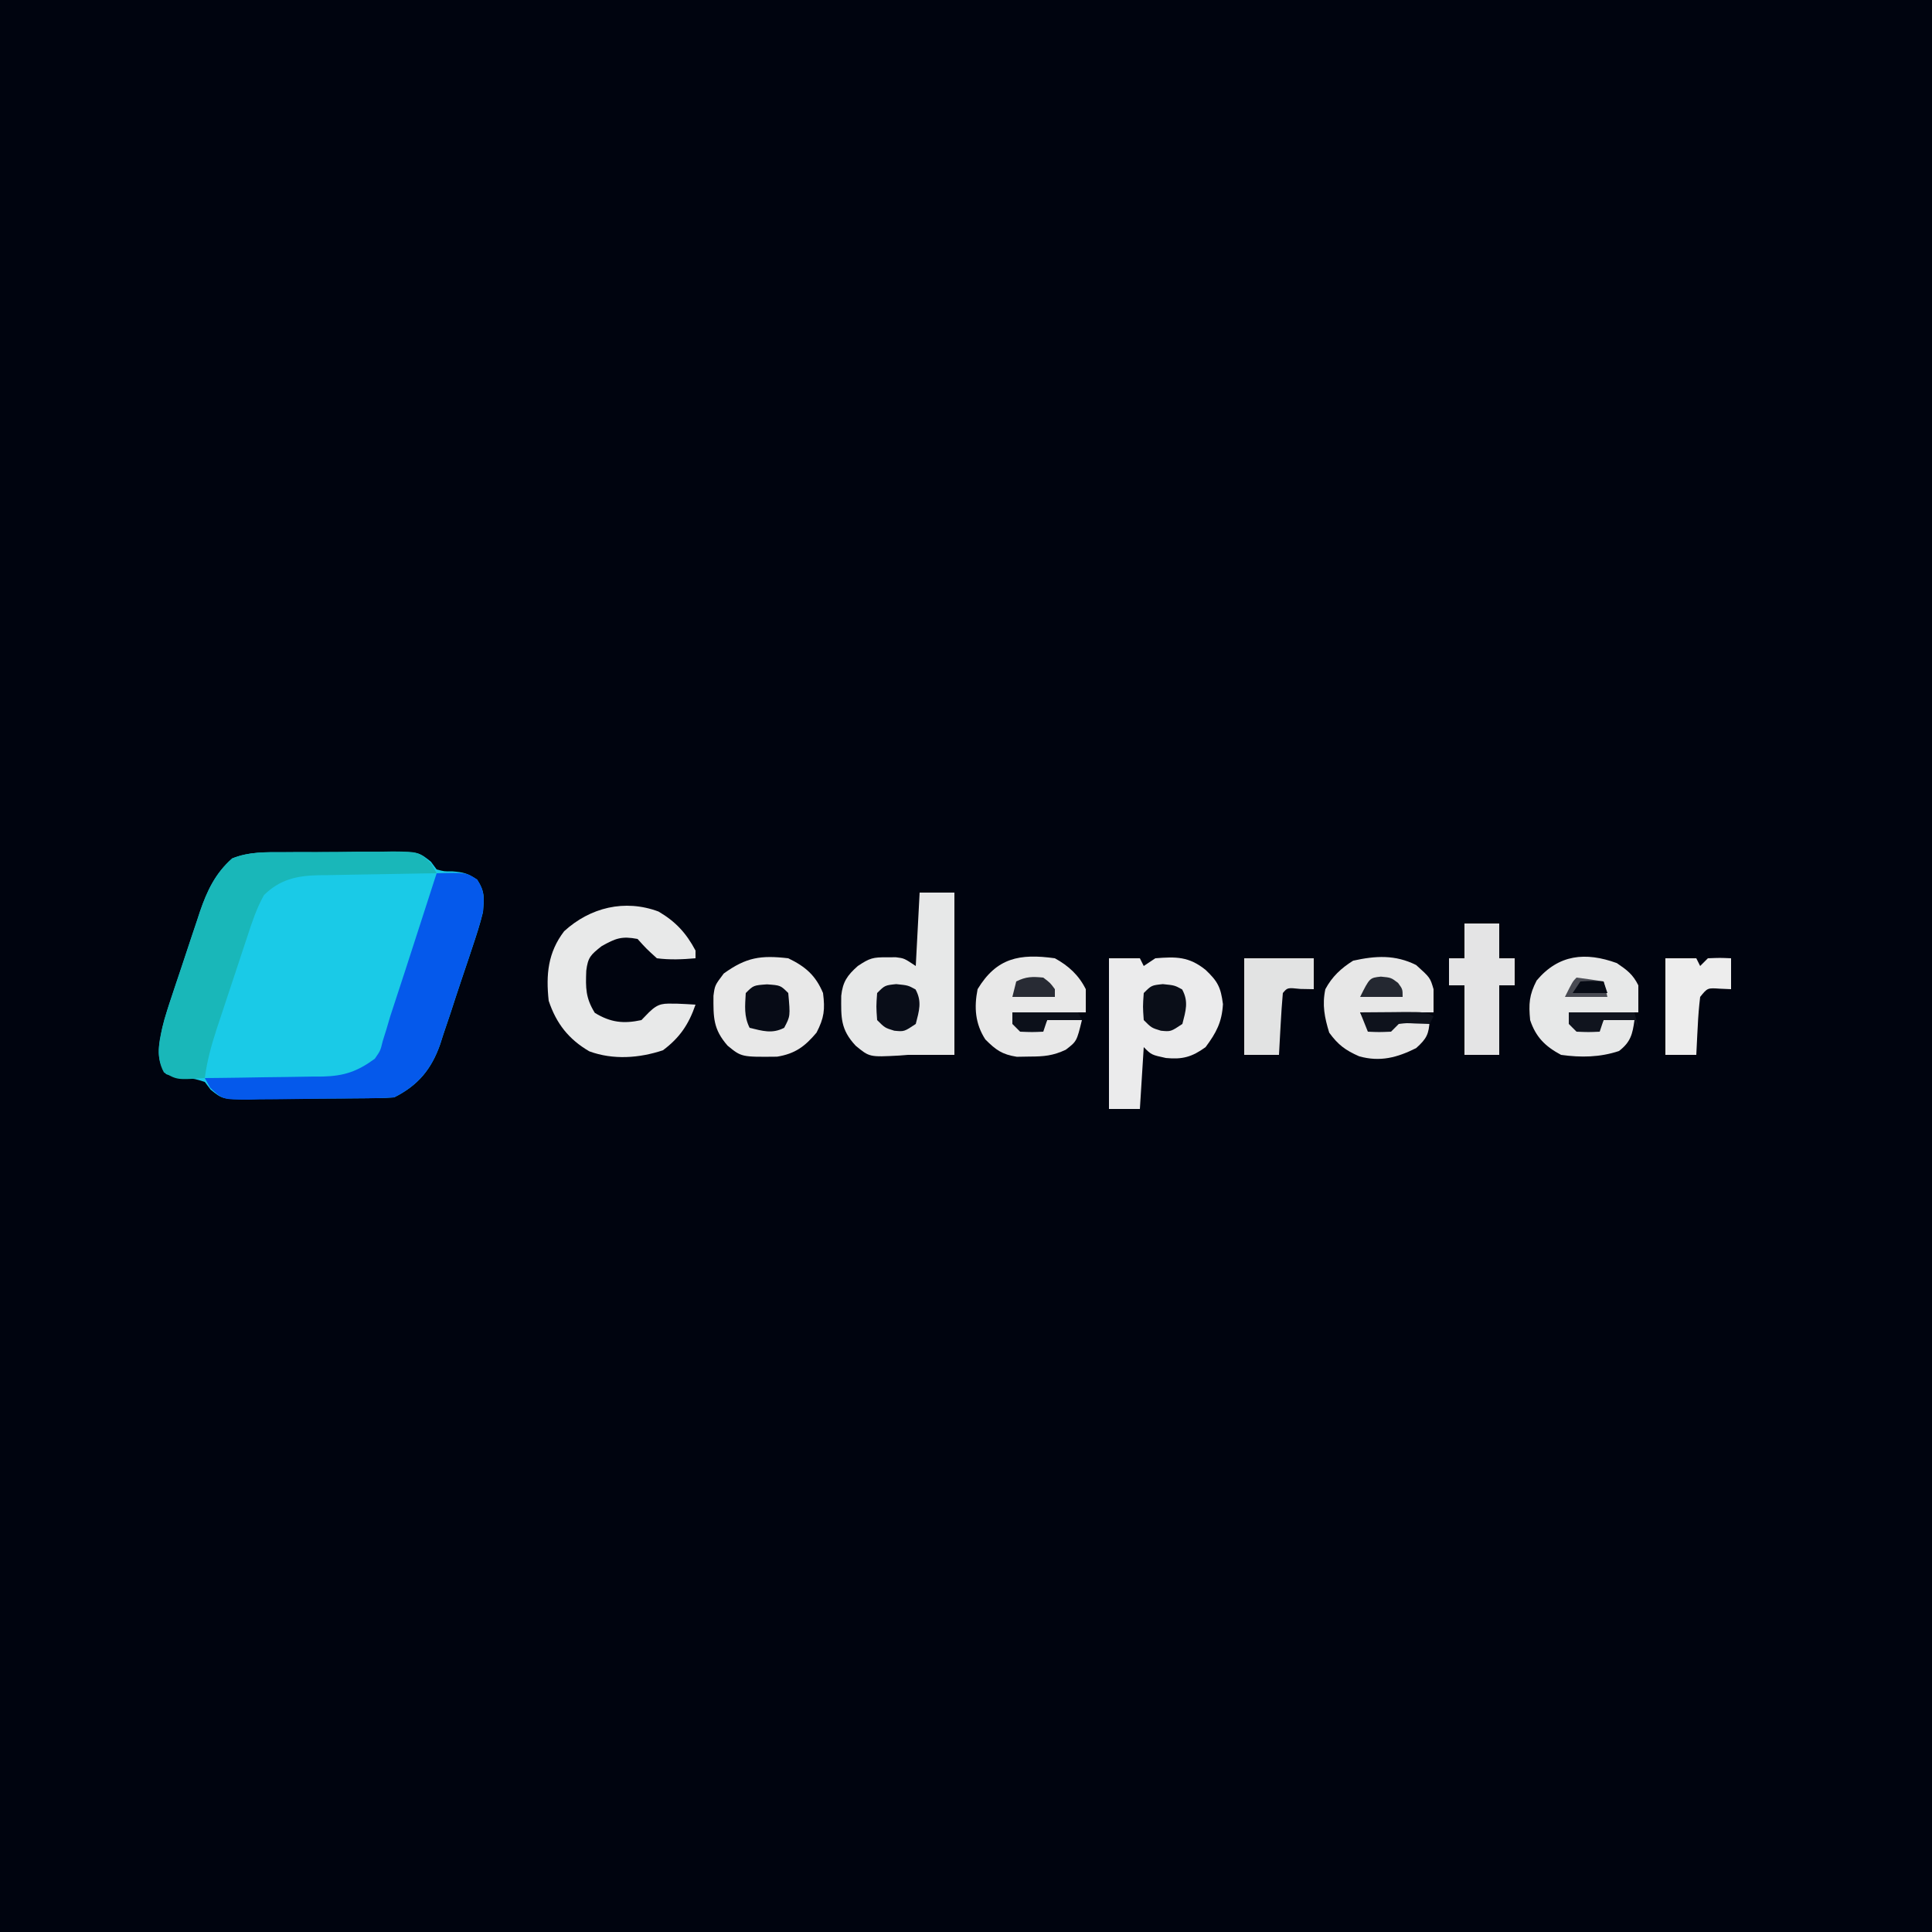
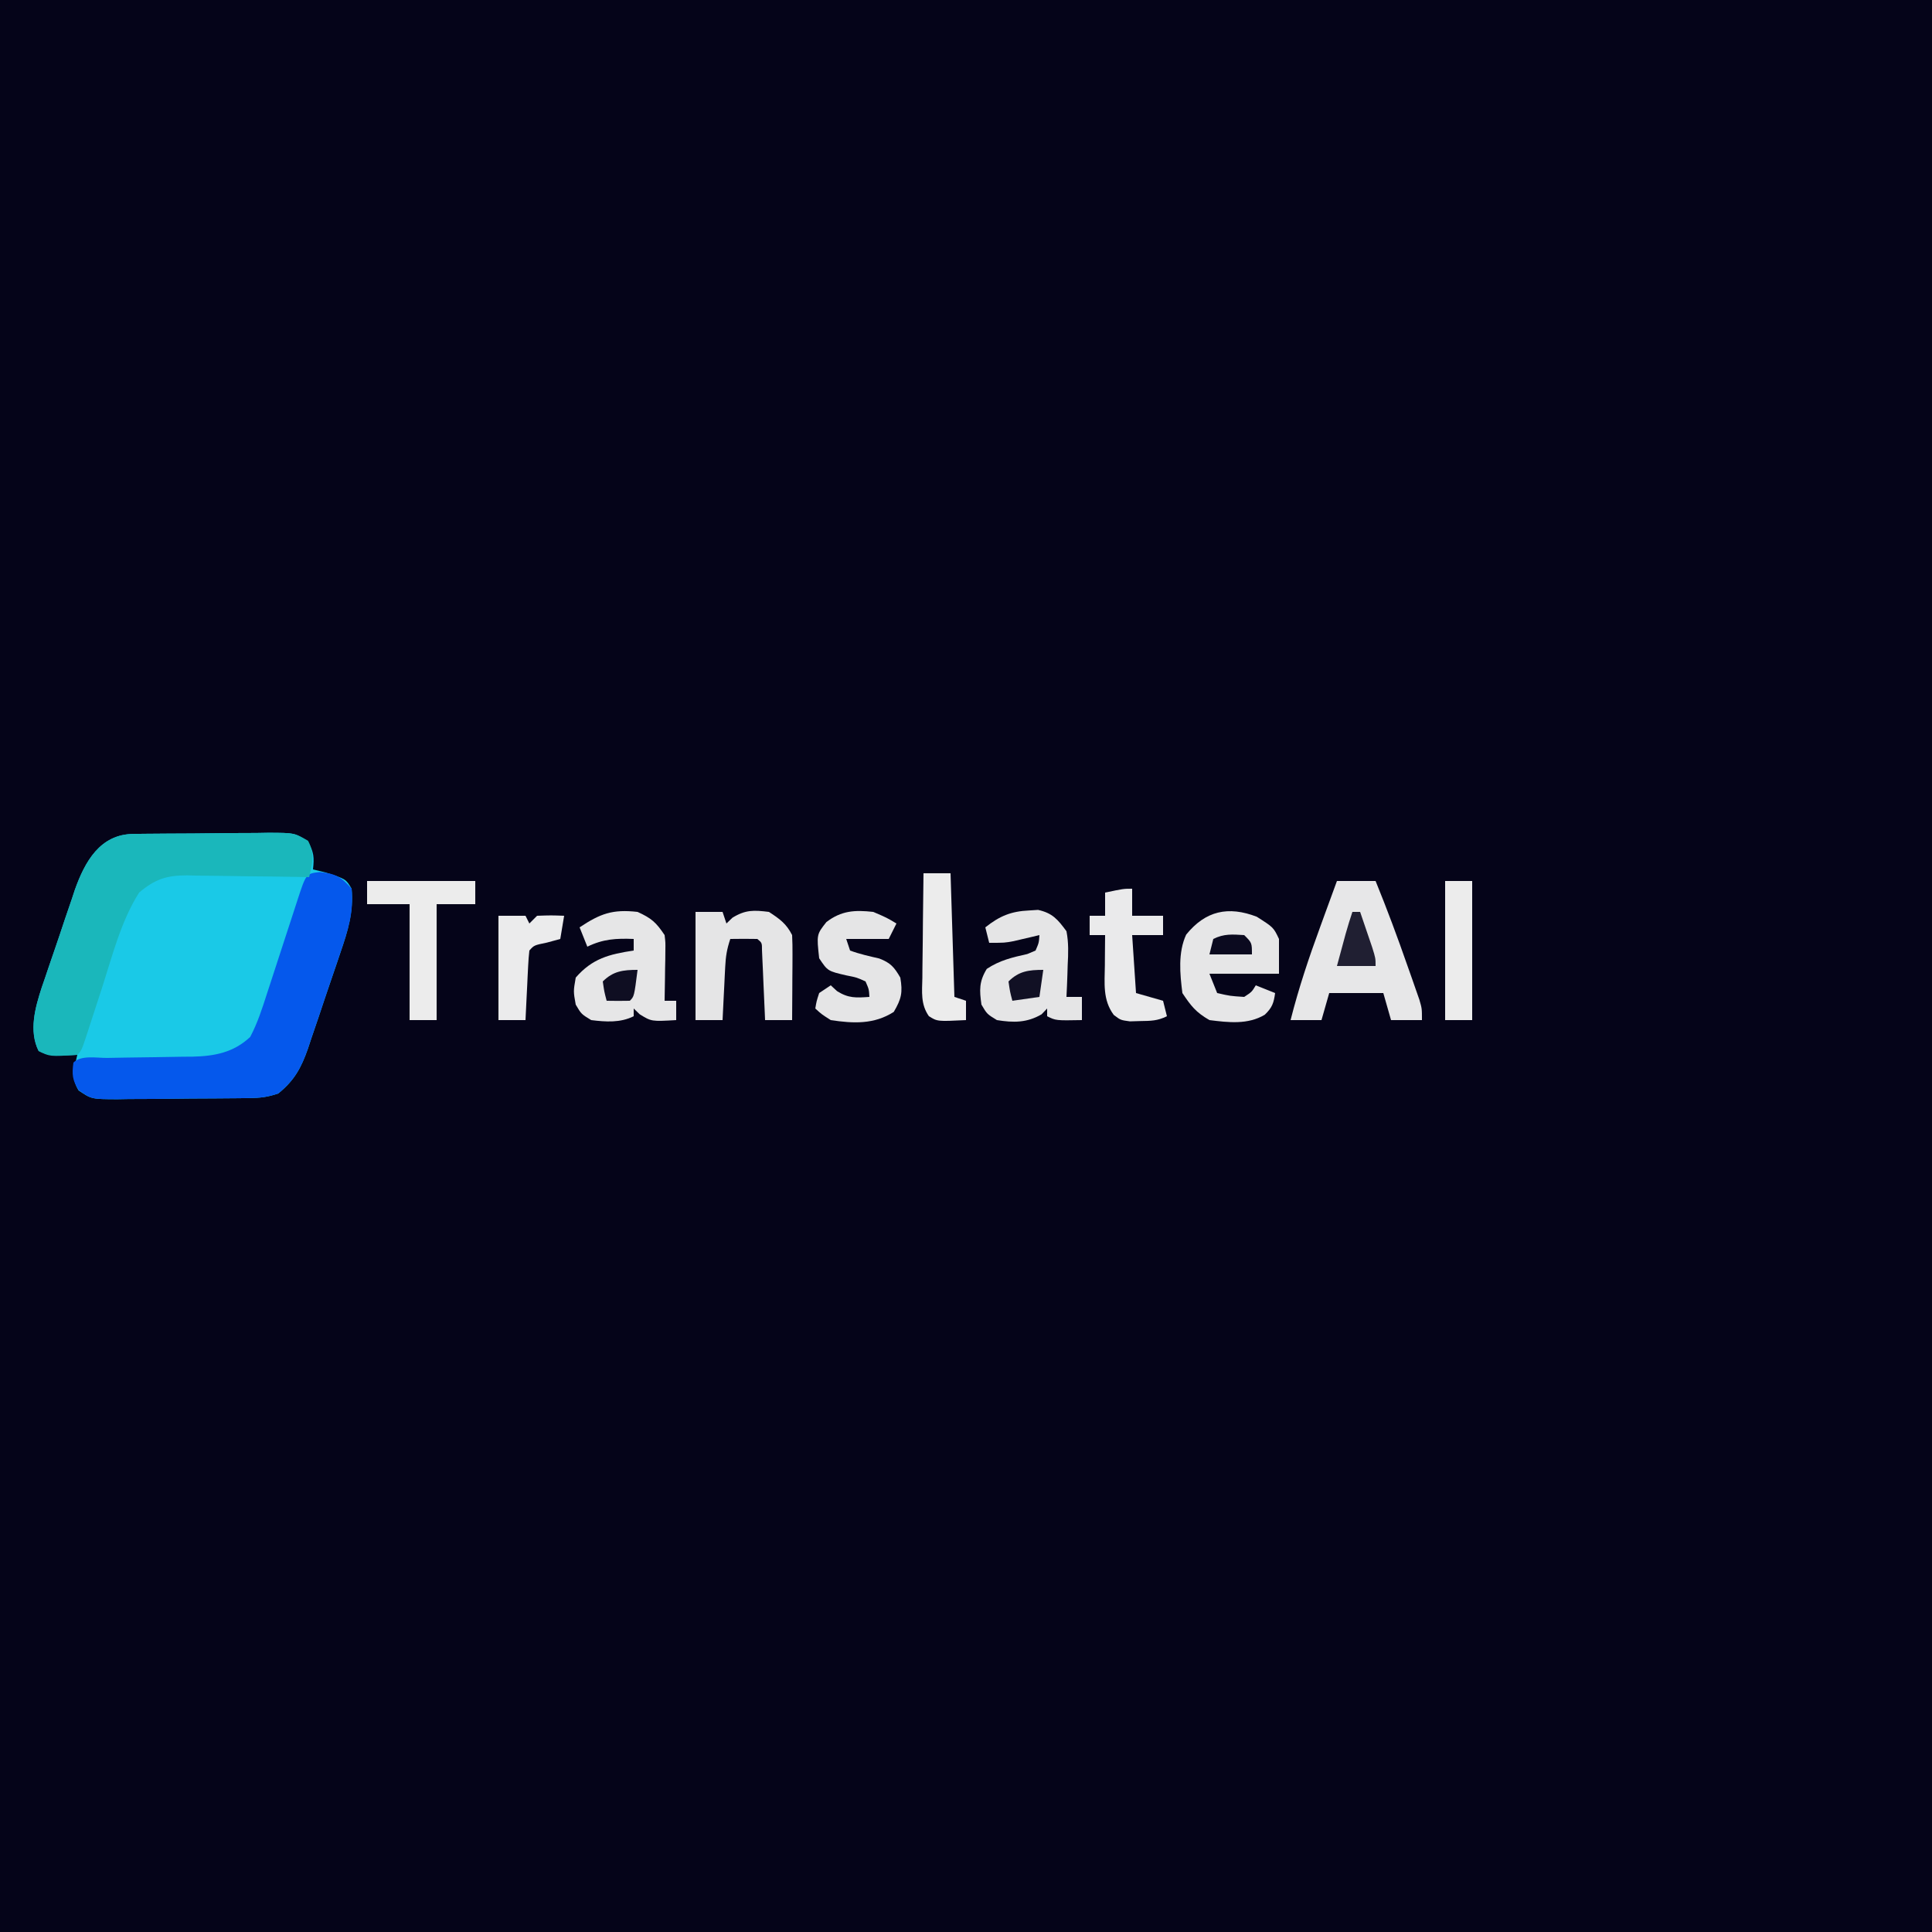
<svg xmlns="http://www.w3.org/2000/svg" version="1.1" width="500" height="500">
-   <path d="M0 0 C165 0 330 0 500 0 C500 165 500 330 500 500 C335 500 170 500 0 500 C0 335 0 170 0 0 Z " fill="#00040F" transform="translate(0,0)" />
-   <path d="M0 0 C1.004 -0.005 2.009 -0.01 3.044 -0.016 C5.163 -0.022 7.282 -0.021 9.401 -0.012 C12.645 -0.004 15.887 -0.033 19.131 -0.064 C21.191 -0.066 23.252 -0.065 25.312 -0.062 C26.767 -0.079 26.767 -0.079 28.251 -0.097 C35.011 -0.026 35.011 -0.026 38.107 2.435 C38.596 3.095 39.086 3.754 39.59 4.434 C41.572 4.973 41.572 4.973 43.59 4.934 C46.567 5.184 47.515 5.383 50.09 7.121 C52.095 10.213 51.879 11.749 51.59 15.434 C50.824 18.607 49.812 21.683 48.773 24.777 C48.332 26.108 48.332 26.108 47.882 27.466 C47.257 29.337 46.628 31.206 45.993 33.074 C45.033 35.917 44.107 38.77 43.182 41.625 C42.568 43.447 41.953 45.269 41.336 47.09 C41.066 47.937 40.796 48.784 40.517 49.657 C38.254 56.137 34.794 60.332 28.59 63.434 C27.161 63.543 25.728 63.593 24.295 63.611 C23.408 63.623 22.52 63.636 21.605 63.649 C20.643 63.657 19.682 63.664 18.691 63.672 C17.705 63.68 16.718 63.688 15.702 63.696 C13.612 63.71 11.522 63.721 9.433 63.729 C6.235 63.746 3.038 63.79 -0.16 63.834 C-2.189 63.844 -4.217 63.853 -6.246 63.859 C-7.682 63.886 -7.682 63.886 -9.147 63.912 C-15.839 63.891 -15.839 63.891 -18.889 61.452 C-19.391 60.786 -19.893 60.12 -20.41 59.434 C-22.909 58.645 -22.909 58.645 -25.535 58.371 C-28.168 58.023 -28.168 58.023 -30.41 57.434 C-33.228 53.207 -32.311 50.273 -31.41 45.434 C-30.688 42.534 -29.787 39.719 -28.828 36.891 C-28.573 36.119 -28.317 35.346 -28.054 34.551 C-27.516 32.934 -26.974 31.318 -26.427 29.703 C-25.598 27.246 -24.787 24.783 -23.979 22.318 C-23.45 20.738 -22.921 19.158 -22.391 17.578 C-22.152 16.85 -21.913 16.122 -21.667 15.371 C-19.825 9.993 -17.669 5.422 -13.311 1.586 C-8.909 -0.163 -4.695 -0.014 0 0 Z " fill="#1ACAE7" transform="translate(73.41016,220.5664)" />
-   <path d="M0 0 C7.688 -0.203 7.688 -0.203 10.5 1.625 C12.481 4.761 12.291 6.292 12 10 C11.234 13.174 10.222 16.25 9.184 19.344 C8.742 20.675 8.742 20.675 8.292 22.033 C7.668 23.903 7.038 25.773 6.403 27.64 C5.443 30.484 4.517 33.337 3.592 36.191 C2.979 38.014 2.363 39.835 1.746 41.656 C1.476 42.503 1.206 43.35 0.928 44.223 C-1.336 50.704 -4.796 54.898 -11 58 C-12.428 58.114 -13.862 58.169 -15.294 58.193 C-16.182 58.209 -17.07 58.225 -17.985 58.242 C-22.042 58.286 -26.1 58.327 -30.157 58.35 C-32.299 58.367 -34.441 58.394 -36.582 58.432 C-39.667 58.487 -42.751 58.509 -45.836 58.523 C-47.272 58.557 -47.272 58.557 -48.737 58.592 C-55.406 58.571 -55.406 58.571 -58.635 55.467 C-59.086 54.653 -59.536 53.839 -60 53 C-58.374 52.986 -58.374 52.986 -56.715 52.972 C-52.668 52.932 -48.622 52.866 -44.576 52.792 C-42.83 52.764 -41.083 52.743 -39.336 52.729 C-36.816 52.707 -34.297 52.661 -31.777 52.609 C-30.618 52.608 -30.618 52.608 -29.434 52.606 C-23.89 52.458 -20.512 51.291 -16 48 C-14.553 45.923 -14.553 45.923 -13.953 43.449 C-13.651 42.48 -13.349 41.511 -13.037 40.513 C-12.695 39.354 -12.353 38.194 -12 37 C-11.529 35.545 -11.053 34.091 -10.572 32.639 C-8.94 27.705 -7.344 22.759 -5.75 17.812 C-5.19 16.08 -4.63 14.348 -4.07 12.615 C-2.711 8.411 -1.355 4.206 0 0 Z " fill="#0559EB" transform="translate(113,226)" />
-   <path d="M0 0 C1.507 -0.011 1.507 -0.011 3.044 -0.023 C5.163 -0.034 7.282 -0.037 9.401 -0.032 C12.645 -0.031 15.887 -0.073 19.131 -0.117 C21.191 -0.122 23.252 -0.125 25.312 -0.125 C26.282 -0.141 27.252 -0.158 28.251 -0.175 C34.992 -0.105 34.992 -0.105 38.232 3.006 C38.68 3.819 39.128 4.631 39.59 5.469 C38.5 5.483 37.411 5.498 36.289 5.513 C32.229 5.571 28.17 5.648 24.111 5.731 C22.358 5.764 20.604 5.792 18.851 5.815 C16.323 5.849 13.797 5.901 11.27 5.957 C10.491 5.963 9.713 5.97 8.911 5.976 C3.344 6.125 -0.95 7.064 -5.091 11.112 C-7.065 14.639 -8.26 18.346 -9.512 22.18 C-9.794 23.025 -10.076 23.871 -10.366 24.743 C-10.96 26.528 -11.549 28.315 -12.136 30.104 C-13.031 32.83 -13.938 35.552 -14.848 38.273 C-15.424 40.013 -15.999 41.752 -16.574 43.492 C-16.844 44.302 -17.114 45.111 -17.392 45.945 C-18.75 50.108 -19.833 54.11 -20.41 58.469 C-27.56 58.945 -27.56 58.945 -30.973 57.031 C-33.394 52.714 -32.036 47.991 -30.877 43.318 C-30.238 41.17 -29.547 39.048 -28.828 36.926 C-28.573 36.154 -28.317 35.382 -28.054 34.586 C-27.516 32.969 -26.974 31.353 -26.427 29.739 C-25.598 27.281 -24.787 24.818 -23.979 22.354 C-23.45 20.773 -22.921 19.193 -22.391 17.613 C-22.152 16.885 -21.913 16.157 -21.667 15.406 C-19.826 10.029 -17.671 5.456 -13.311 1.623 C-8.912 -0.128 -4.694 0.001 0 0 Z " fill="#19B7B9" transform="translate(73.41016,220.5312)" />
-   <path d="M0 0 C2.97 0 5.94 0 9 0 C9 13.86 9 27.72 9 42 C5 42 1 42 -3 42 C-3.749 42.058 -4.498 42.116 -5.27 42.176 C-12.98 42.59 -12.98 42.59 -16.562 39.625 C-20.509 35.375 -20.333 32.345 -20.289 26.703 C-19.902 23.086 -18.7 21.391 -16 19 C-12.878 16.919 -12.067 16.726 -8.5 16.75 C-7.727 16.745 -6.953 16.74 -6.156 16.734 C-4 17 -4 17 -1 19 C-0.67 12.73 -0.34 6.46 0 0 Z " fill="#E7E8E8" transform="translate(238,231)" />
-   <path d="M0 0 C2.64 0 5.28 0 8 0 C8.33 0.66 8.66 1.32 9 2 C9.99 1.34 10.98 0.68 12 0 C17.346 -0.431 20.68 -0.48 25 3 C28.165 5.994 28.936 7.506 29.5 11.875 C29.237 16.514 27.771 19.281 25 23 C21.479 25.561 18.994 26.22 14.75 25.812 C11 25 11 25 9 23 C8.67 28.28 8.34 33.56 8 39 C5.36 39 2.72 39 0 39 C0 26.13 0 13.26 0 0 Z " fill="#EBEBEC" transform="translate(287,248)" />
-   <path d="M0 0 C4.449 2.614 7.156 5.559 9.574 10.094 C9.574 10.754 9.574 11.414 9.574 12.094 C6.192 12.389 2.947 12.535 -0.426 12.094 C-3.176 9.594 -3.176 9.594 -5.426 7.094 C-9.508 6.312 -11.104 6.912 -14.738 8.969 C-17.546 11.189 -18.271 11.845 -18.699 15.301 C-18.873 19.764 -18.889 22.347 -16.488 26.219 C-12.42 28.71 -9.091 29.096 -4.426 28.094 C-3.786 27.434 -3.147 26.774 -2.488 26.094 C0.134 23.551 1.251 23.824 4.824 23.844 C6.408 23.908 7.992 23.985 9.574 24.094 C7.827 29.191 5.482 32.675 1.137 35.906 C-4.98 37.945 -11.769 38.441 -17.906 36.18 C-23.241 33.077 -26.463 28.983 -28.426 23.094 C-29.158 16.337 -28.639 10.606 -24.426 5.094 C-17.708 -1.044 -8.761 -3.273 0 0 Z " fill="#E8E9E9" transform="translate(170.4258,235.9062)" />
-   <path d="M0 0 C4.438 2.14 7.087 4.43 9 9 C9.542 13.26 9.301 15.421 7.312 19.25 C4.302 22.83 1.769 24.714 -2.902 25.469 C-12.106 25.564 -12.106 25.564 -15.688 22.625 C-19.45 18.354 -19.392 15.266 -19.355 9.703 C-19 7 -19 7 -16.688 3.938 C-10.863 -0.261 -7.112 -0.824 0 0 Z " fill="#E8E8E8" transform="translate(204,248)" />
-   <path d="M0 0 C3.62 3.258 3.62 3.258 4.5 6.25 C4.5 8.23 4.5 10.21 4.5 12.25 C-1.77 12.25 -8.04 12.25 -14.5 12.25 C-13.84 13.57 -13.18 14.89 -12.5 16.25 C-9.583 16.417 -9.583 16.417 -6.5 16.25 C-5.84 15.59 -5.18 14.93 -4.5 14.25 C-1.812 13.98 0.791 14.163 3.5 14.25 C3.299 17.876 2.744 19.03 0 21.5 C-4.922 23.961 -9.334 25.135 -14.75 23.621 C-18.296 22.063 -20.2 20.662 -22.5 17.5 C-23.707 13.576 -24.364 10.304 -23.5 6.25 C-21.765 3.009 -19.434 0.837 -16.312 -1.125 C-10.479 -2.421 -5.414 -2.707 0 0 Z " fill="#E7E7E7" transform="translate(366.5,249.75)" />
-   <path d="M0 0 C2.65 1.81 4.129 2.883 5.562 5.75 C5.562 8.06 5.562 10.37 5.562 12.75 C-0.378 12.75 -6.317 12.75 -12.438 12.75 C-11.777 14.07 -11.117 15.39 -10.438 16.75 C-8.457 16.75 -6.478 16.75 -4.438 16.75 C-4.107 16.09 -3.777 15.43 -3.438 14.75 C-0.797 14.75 1.843 14.75 4.562 14.75 C4.067 18.415 3.542 20.458 0.562 22.75 C-4.379 24.397 -9.293 24.467 -14.438 23.75 C-18.528 21.563 -20.97 19.154 -22.438 14.75 C-22.833 10.558 -22.707 8.269 -20.75 4.5 C-15.075 -2.249 -8.129 -2.956 0 0 Z " fill="#E7E8E8" transform="translate(418.4375,249.25)" />
-   <path d="M0 0 C3.548 1.948 6.184 4.368 8 8 C8 9.98 8 11.96 8 14 C1.73 14 -4.54 14 -11 14 C-10.34 15.32 -9.68 16.64 -9 18 C-7.02 18 -5.04 18 -3 18 C-2.67 17.34 -2.34 16.68 -2 16 C0.97 16 3.94 16 7 16 C5.657 21.495 5.657 21.495 2.824 23.672 C-0.49 25.23 -2.848 25.433 -6.5 25.438 C-7.603 25.457 -8.707 25.476 -9.844 25.496 C-13.684 24.892 -15.274 23.731 -18 21 C-20.634 16.929 -20.933 12.703 -20 8 C-15.087 -0.123 -9.154 -1.273 0 0 Z " fill="#E8E8E8" transform="translate(273,248)" />
-   <path d="M0 0 C2.97 0 5.94 0 9 0 C9 2.97 9 5.94 9 9 C10.32 9 11.64 9 13 9 C13 11.31 13 13.62 13 16 C11.68 16 10.36 16 9 16 C9 21.94 9 27.88 9 34 C6.03 34 3.06 34 0 34 C0 28.06 0 22.12 0 16 C-1.32 16 -2.64 16 -4 16 C-4 13.69 -4 11.38 -4 9 C-2.68 9 -1.36 9 0 9 C0 6.03 0 3.06 0 0 Z " fill="#E4E4E5" transform="translate(379,239)" />
-   <path d="M0 0 C6 0 12 0 18 0 C18 2.64 18 5.28 18 8 C16.866 7.979 15.731 7.959 14.562 7.938 C11.184 7.584 11.184 7.584 10 9 C9.763 11.692 9.578 14.365 9.438 17.062 C9.394 17.821 9.351 18.58 9.307 19.361 C9.2 21.241 9.1 23.12 9 25 C6.03 25 3.06 25 0 25 C0 16.75 0 8.5 0 0 Z " fill="#E2E3E3" transform="translate(322,248)" />
-   <path d="M0 0 C2.64 0 5.28 0 8 0 C8.33 0.66 8.66 1.32 9 2 C9.66 1.34 10.32 0.68 11 0 C14.125 -0.125 14.125 -0.125 17 0 C17 2.64 17 5.28 17 8 C16.051 7.959 15.102 7.918 14.125 7.875 C10.898 7.65 10.898 7.65 9 10 C8.694 12.569 8.489 15.048 8.375 17.625 C8.317 18.685 8.317 18.685 8.258 19.766 C8.164 21.51 8.081 23.255 8 25 C5.36 25 2.72 25 0 25 C0 16.75 0 8.5 0 0 Z " fill="#EDEDED" transform="translate(431,248)" />
-   <path d="M0 0 C3.5 0.25 3.5 0.25 5.5 2.25 C6.043 8.227 6.043 8.227 4.438 11.25 C1.308 12.865 -1.182 12.049 -4.5 11.25 C-6.007 8.237 -5.678 5.567 -5.5 2.25 C-3.5 0.25 -3.5 0.25 0 0 Z " fill="#070B16" transform="translate(198.5,254.75)" />
-   <path d="M0 0 C3.062 0.312 3.062 0.312 5 1.375 C6.729 4.528 5.922 6.938 5.062 10.312 C2.062 12.312 2.062 12.312 -0.5 12.062 C-2.938 11.312 -2.938 11.312 -4.938 9.312 C-5.188 5.812 -5.188 5.812 -4.938 2.312 C-2.938 0.312 -2.938 0.312 0 0 Z " fill="#090D18" transform="translate(231.9375,254.6875)" />
-   <path d="M0 0 C3.062 0.312 3.062 0.312 5 1.375 C6.729 4.528 5.922 6.938 5.062 10.312 C2.062 12.312 2.062 12.312 -0.5 12.062 C-2.938 11.312 -2.938 11.312 -4.938 9.312 C-5.188 5.812 -5.188 5.812 -4.938 2.312 C-2.938 0.312 -2.938 0.312 0 0 Z " fill="#0A0E18" transform="translate(300.9375,254.6875)" />
-   <path d="M0 0 C5.61 0 11.22 0 17 0 C17.33 1.32 17.66 2.64 18 4 C17.67 3.34 17.34 2.68 17 2 C14.36 2 11.72 2 9 2 C8.67 2.99 8.34 3.98 8 5 C5.125 5.125 5.125 5.125 2 5 C1.34 4.34 0.68 3.68 0 3 C0 2.01 0 1.02 0 0 Z " fill="#10141E" transform="translate(406,262)" />
-   <path d="M0 0 C2.792 -0.027 5.583 -0.047 8.375 -0.062 C9.566 -0.075 9.566 -0.075 10.781 -0.088 C16.773 -0.113 16.773 -0.113 19 1 C18.67 1.66 18.34 2.32 18 3 C16.721 2.959 15.443 2.917 14.125 2.875 C11.981 2.758 11.981 2.758 10 3 C9.34 3.66 8.68 4.32 8 5 C4.875 5.125 4.875 5.125 2 5 C1.34 3.35 0.68 1.7 0 0 Z " fill="#0E121C" transform="translate(352,262)" />
-   <path d="M0 0 C5.61 0 11.22 0 17 0 C17.33 0.66 17.66 1.32 18 2 C15.03 2 12.06 2 9 2 C8.67 2.99 8.34 3.98 8 5 C5.125 5.125 5.125 5.125 2 5 C1.34 4.34 0.68 3.68 0 3 C0 2.01 0 1.02 0 0 Z " fill="#0C101A" transform="translate(262,262)" />
-   <path d="M0 0 C2.339 0.287 4.674 0.619 7 1 C7.33 2.32 7.66 3.64 8 5 C4.37 5 0.74 5 -3 5 C-1 1 -1 1 0 0 Z " fill="#494B53" transform="translate(408,253)" />
-   <path d="M0 0 C1.812 1.375 1.812 1.375 3 3 C3 3.66 3 4.32 3 5 C-0.63 5 -4.26 5 -8 5 C-7.67 3.68 -7.34 2.36 -7 1 C-4.451 -0.274 -2.826 -0.276 0 0 Z " fill="#282B34" transform="translate(270,253)" />
-   <path d="M0 0 C2.625 0.25 2.625 0.25 4.438 1.625 C5.625 3.25 5.625 3.25 5.625 5.25 C1.995 5.25 -1.635 5.25 -5.375 5.25 C-2.903 0.306 -2.903 0.306 0 0 Z " fill="#242831" transform="translate(357.375,252.75)" />
-   <path d="M0 0 C3.125 -0.188 3.125 -0.188 6 0 C6.33 0.99 6.66 1.98 7 3 C4.03 3 1.06 3 -2 3 C-1.34 2.01 -0.68 1.02 0 0 Z " fill="#070B15" transform="translate(409,254)" />
+   <path d="M0 0 C165 0 330 0 500 0 C500 165 500 330 500 500 C335 500 170 500 0 500 C0 335 0 170 0 0 Z " fill="#050419" transform="translate(0,0)" />
+   <path d="M0 0 C0.928 -0.013 1.856 -0.026 2.812 -0.039 C4.32 -0.05 4.32 -0.05 5.858 -0.061 C6.889 -0.069 7.92 -0.077 8.982 -0.086 C11.166 -0.1 13.35 -0.11 15.534 -0.118 C18.877 -0.135 22.218 -0.179 25.561 -0.223 C27.681 -0.234 29.801 -0.242 31.92 -0.249 C32.922 -0.266 33.923 -0.284 34.954 -0.302 C41.87 -0.28 41.87 -0.28 45.169 2.032 C46.798 4.614 46.855 6.178 46.522 9.177 C47.615 9.445 48.708 9.713 49.834 9.99 C55.052 11.67 55.052 11.67 56.522 14.177 C57.017 20.24 55.575 25.012 53.635 30.654 C53.336 31.542 53.037 32.43 52.73 33.345 C52.097 35.215 51.459 37.082 50.815 38.948 C49.837 41.794 48.887 44.649 47.938 47.505 C47.318 49.326 46.696 51.146 46.073 52.966 C45.792 53.815 45.512 54.664 45.223 55.539 C43.482 60.501 41.733 63.784 37.522 67.177 C34.713 68.113 32.933 68.318 30.022 68.354 C29.114 68.367 28.207 68.38 27.271 68.393 C26.293 68.4 25.315 68.408 24.307 68.415 C23.3 68.423 22.293 68.431 21.255 68.44 C19.124 68.454 16.993 68.464 14.862 68.472 C11.6 68.489 8.34 68.533 5.079 68.577 C3.009 68.588 0.939 68.596 -1.13 68.603 C-2.107 68.62 -3.083 68.638 -4.088 68.656 C-10.799 68.634 -10.799 68.634 -14.14 66.385 C-16.115 63.126 -15.308 60.774 -14.478 57.177 C-15.736 57.239 -16.994 57.301 -18.291 57.365 C-20.809 57.342 -22.208 57.312 -24.478 56.177 C-27.076 50.981 -25.359 44.888 -23.65 39.656 C-23.252 38.505 -23.252 38.505 -22.845 37.329 C-22.571 36.514 -22.297 35.698 -22.014 34.858 C-21.433 33.144 -20.846 31.432 -20.253 29.723 C-19.357 27.125 -18.491 24.518 -17.626 21.909 C-17.055 20.236 -16.483 18.564 -15.908 16.892 C-15.654 16.122 -15.401 15.352 -15.14 14.559 C-12.495 7.081 -8.545 0.103 0 0 Z " fill="#1AC9E7" transform="translate(34.47803,215.823)" />
+   <path d="M0 0 C4.074 0.392 5.566 1.234 8.25 4.312 C8.866 10.329 7.289 15.189 5.363 20.789 C5.064 21.677 4.766 22.566 4.458 23.481 C3.825 25.35 3.187 27.217 2.543 29.083 C1.565 31.93 0.615 34.784 -0.334 37.641 C-0.954 39.461 -1.576 41.282 -2.199 43.102 C-2.48 43.951 -2.76 44.8 -3.049 45.674 C-4.79 50.637 -6.539 53.919 -10.75 57.312 C-13.559 58.249 -15.339 58.454 -18.25 58.49 C-19.158 58.502 -20.065 58.515 -21.001 58.528 C-22.468 58.539 -22.468 58.539 -23.965 58.551 C-24.972 58.559 -25.979 58.567 -27.017 58.575 C-29.148 58.589 -31.279 58.6 -33.41 58.608 C-36.671 58.625 -39.932 58.669 -43.193 58.713 C-45.263 58.723 -47.333 58.732 -49.402 58.738 C-50.378 58.756 -51.355 58.773 -52.36 58.791 C-59.104 58.77 -59.104 58.77 -62.377 56.454 C-64.045 53.852 -64.16 52.349 -63.75 49.312 C-61.753 47.316 -57.763 48.128 -55.023 48.102 C-53.418 48.073 -51.812 48.045 -50.207 48.016 C-47.673 47.975 -45.139 47.938 -42.604 47.911 C-40.16 47.883 -37.717 47.837 -35.273 47.789 C-34.525 47.786 -33.777 47.783 -33.006 47.779 C-27.275 47.647 -22.355 46.751 -18.006 42.68 C-16.094 39.076 -14.891 35.304 -13.648 31.426 C-13.367 30.568 -13.085 29.711 -12.794 28.827 C-11.897 26.095 -11.011 23.36 -10.125 20.625 C-9.231 17.879 -8.334 15.135 -7.434 12.391 C-6.876 10.685 -6.32 8.978 -5.768 7.269 C-3.527 0.401 -3.527 0.401 0 0 Z " fill="#0558EC" transform="translate(82.75,225.6875)" />
+   <path d="M0 0 C0.928 -0.013 1.856 -0.026 2.812 -0.039 C4.32 -0.05 4.32 -0.05 5.858 -0.061 C6.889 -0.069 7.92 -0.077 8.982 -0.086 C11.166 -0.1 13.35 -0.11 15.534 -0.118 C18.877 -0.135 22.218 -0.179 25.561 -0.223 C27.681 -0.234 29.801 -0.242 31.92 -0.249 C32.922 -0.266 33.923 -0.284 34.954 -0.302 C41.737 -0.281 41.737 -0.281 45.247 1.766 C47.049 5.174 46.369 7.507 45.522 11.177 C44.402 11.156 43.283 11.135 42.129 11.114 C37.958 11.041 33.787 10.995 29.616 10.957 C27.814 10.937 26.012 10.91 24.21 10.875 C21.613 10.826 19.017 10.804 16.42 10.786 C15.62 10.766 14.82 10.745 13.995 10.724 C8.704 10.722 5.701 11.64 1.522 15.177 C-3.236 22.695 -5.44 31.692 -8.166 40.115 C-8.911 42.405 -9.658 44.695 -10.408 46.984 C-10.872 48.401 -11.333 49.819 -11.79 51.238 C-13.366 56.065 -13.366 56.065 -14.478 57.177 C-21.564 57.634 -21.564 57.634 -24.478 56.177 C-27.076 50.981 -25.359 44.888 -23.65 39.656 C-23.252 38.505 -23.252 38.505 -22.845 37.329 C-22.571 36.514 -22.297 35.698 -22.014 34.858 C-21.433 33.144 -20.846 31.432 -20.253 29.723 C-19.357 27.125 -18.491 24.518 -17.626 21.909 C-17.055 20.236 -16.483 18.564 -15.908 16.892 C-15.654 16.122 -15.401 15.352 -15.14 14.559 C-12.495 7.081 -8.545 0.103 0 0 Z " fill="#1AB7BB" transform="translate(34.47803,215.823)" />
+   <path d="M0 0 C3.3 0 6.6 0 10 0 C12.955 7.248 15.676 14.546 18.25 21.938 C18.614 22.964 18.977 23.991 19.352 25.049 C19.866 26.523 19.866 26.523 20.391 28.027 C20.7 28.912 21.01 29.796 21.329 30.707 C22 33 22 33 22 36 C19.36 36 16.72 36 14 36 C13.34 33.69 12.68 31.38 12 29 C7.38 29 2.76 29 -2 29 C-2.99 32.465 -2.99 32.465 -4 36 C-6.64 36 -9.28 36 -12 36 C-9.912 27.748 -7.246 19.799 -4.312 11.812 C-3.689 10.098 -3.689 10.098 -3.053 8.35 C-2.039 5.565 -1.021 2.782 0 0 Z " fill="#E7E7E8" transform="translate(346,228)" />
+   <path d="M0 0 C3.586 1.637 4.793 2.69 7 6 C7.227 7.901 7.227 7.901 7.195 10.012 C7.189 10.769 7.182 11.526 7.176 12.307 C7.159 13.092 7.142 13.878 7.125 14.688 C7.116 15.485 7.107 16.282 7.098 17.104 C7.074 19.069 7.038 21.035 7 23 C7.99 23 8.98 23 10 23 C10 24.65 10 26.3 10 28 C3.6 28.369 3.6 28.369 0.562 26.5 C0.047 26.005 -0.469 25.51 -1 25 C-1 25.66 -1 26.32 -1 27 C-4.462 28.731 -8.214 28.471 -12 28 C-14.562 26.438 -14.562 26.438 -16 24 C-16.625 20.562 -16.625 20.562 -16 17 C-11.725 12.067 -7.324 10.942 -1 10 C-1 9.01 -1 8.02 -1 7 C-5.548 6.822 -8.879 7.002 -13 9 C-13.66 7.35 -14.32 5.7 -15 4 C-9.641 0.427 -6.454 -0.729 0 0 Z " fill="#E6E6E7" transform="translate(165,236)" />
+   <path d="M0 0 C0.75 -0.049 1.5 -0.098 2.273 -0.148 C6.009 0.683 7.378 2.326 9.625 5.375 C10.209 8.344 10.102 11.176 9.938 14.188 C9.915 14.976 9.892 15.764 9.869 16.576 C9.811 18.51 9.721 20.443 9.625 22.375 C10.945 22.375 12.265 22.375 13.625 22.375 C13.625 24.355 13.625 26.335 13.625 28.375 C6.875 28.5 6.875 28.5 4.625 27.375 C4.625 26.715 4.625 26.055 4.625 25.375 C4.151 25.87 3.676 26.365 3.188 26.875 C-0.601 29.093 -4.087 29.067 -8.375 28.375 C-10.938 26.812 -10.938 26.812 -12.375 24.375 C-12.913 20.612 -13.003 18.402 -11 15.125 C-7.671 12.906 -4.402 12.145 -0.52 11.281 C0.542 10.833 0.542 10.833 1.625 10.375 C2.501 8.354 2.501 8.354 2.625 6.375 C1.72 6.592 1.72 6.592 0.797 6.812 C-0.002 6.998 -0.802 7.184 -1.625 7.375 C-2.414 7.561 -3.203 7.746 -4.016 7.938 C-6.375 8.375 -6.375 8.375 -10.375 8.375 C-10.705 7.055 -11.035 5.735 -11.375 4.375 C-7.671 1.437 -4.728 0.21 0 0 Z " fill="#E5E5E6" transform="translate(266.375,235.625)" />
+   <path d="M0 0 C4.332 2.757 4.332 2.757 5.75 5.75 C5.75 8.72 5.75 11.69 5.75 14.75 C-0.19 14.75 -6.13 14.75 -12.25 14.75 C-11.59 16.4 -10.93 18.05 -10.25 19.75 C-6.895 20.515 -6.895 20.515 -3.25 20.75 C-1.286 19.457 -1.286 19.457 -0.25 17.75 C1.4 18.41 3.05 19.07 4.75 19.75 C4.392 22.346 3.988 23.521 2.074 25.359 C-2.297 27.975 -7.329 27.369 -12.25 26.75 C-15.771 24.708 -17.002 23.122 -19.25 19.75 C-19.879 14.788 -20.414 9.263 -18.27 4.633 C-13.28 -1.539 -7.4 -2.846 0 0 Z " fill="#E6E6E7" transform="translate(325.25,237.25)" />
+   <path d="M0 0 C2.31 0 4.62 0 7 0 C7.33 0.99 7.66 1.98 8 3 C8.516 2.505 9.031 2.01 9.562 1.5 C12.938 -0.577 15.098 -0.479 19 0 C21.753 1.796 23.526 3.053 25 6 C25.084 7.667 25.107 9.338 25.098 11.008 C25.094 11.994 25.091 12.98 25.088 13.996 C25.08 15.029 25.071 16.061 25.062 17.125 C25.058 18.165 25.053 19.206 25.049 20.277 C25.037 22.852 25.021 25.426 25 28 C22.69 28 20.38 28 18 28 C17.975 27.399 17.95 26.799 17.924 26.18 C17.808 23.474 17.686 20.768 17.562 18.062 C17.523 17.117 17.484 16.171 17.443 15.197 C17.401 14.298 17.36 13.399 17.316 12.473 C17.28 11.64 17.243 10.807 17.205 9.949 C17.206 7.997 17.206 7.997 16 7 C13.667 6.959 11.333 6.958 9 7 C8.114 9.659 7.82 11.481 7.684 14.23 C7.642 15.033 7.6 15.835 7.557 16.662 C7.517 17.495 7.478 18.329 7.438 19.188 C7.394 20.032 7.351 20.877 7.307 21.748 C7.201 23.832 7.1 25.916 7 28 C4.69 28 2.38 28 0 28 C0 18.76 0 9.52 0 0 Z " fill="#E5E5E6" transform="translate(180,236)" />
+   <path d="M0 0 C9.24 0 18.48 0 28 0 C28 1.98 28 3.96 28 6 C24.7 6 21.4 6 18 6 C18 15.9 18 25.8 18 36 C15.69 36 13.38 36 11 36 C11 26.1 11 16.2 11 6 C7.37 6 3.74 6 0 6 C0 4.02 0 2.04 0 0 Z " fill="#ECECEC" transform="translate(95,228)" />
+   <path d="M0 0 C3.5 1.5 3.5 1.5 6 3 C5.34 4.32 4.68 5.64 4 7 C0.333 7 -3.333 7 -7 7 C-6.67 7.99 -6.34 8.98 -6 10 C-3.517 10.921 -1.024 11.461 1.555 12.059 C4.493 13.19 5.435 14.303 7 17 C7.655 20.845 7.293 22.501 5.312 25.875 C0.237 29.131 -5.122 28.901 -11 28 C-13.402 26.469 -13.402 26.469 -15 25 C-14.688 23.125 -14.688 23.125 -14 21 C-13.01 20.34 -12.02 19.68 -11 19 C-10.464 19.495 -9.928 19.99 -9.375 20.5 C-6.406 22.375 -4.447 22.235 -1 22 C-1.114 20.022 -1.114 20.022 -2 18 C-4.252 16.966 -4.252 16.966 -6.938 16.438 C-11.791 15.313 -11.791 15.313 -14 12 C-14.671 5.85 -14.671 5.85 -12.125 2.625 C-8.245 -0.342 -4.773 -0.53 0 0 Z " fill="#E5E5E6" transform="translate(226,236)" />
+   <path d="M0 0 C0 2.31 0 4.62 0 7 C2.64 7 5.28 7 8 7 C8 8.65 8 10.3 8 12 C5.36 12 2.72 12 0 12 C0.33 16.95 0.66 21.9 1 27 C3.31 27.66 5.62 28.32 8 29 C8.33 30.32 8.66 31.64 9 33 C6.546 34.227 4.8 34.202 2.062 34.25 C1.187 34.276 0.312 34.302 -0.59 34.328 C-3 34 -3 34 -4.754 32.672 C-7.662 28.77 -7.115 24.435 -7.062 19.812 C-7.058 19.063 -7.053 18.313 -7.049 17.541 C-7.037 15.694 -7.019 13.847 -7 12 C-8.32 12 -9.64 12 -11 12 C-11 10.35 -11 8.7 -11 7 C-9.68 7 -8.36 7 -7 7 C-7 5.02 -7 3.04 -7 1 C-2.25 0 -2.25 0 0 0 Z " fill="#EAEAEB" transform="translate(293,230)" />
+   <path d="M0 0 C2.31 0 4.62 0 7 0 C7.33 10.56 7.66 21.12 8 32 C8.99 32.33 9.98 32.66 11 33 C11 34.65 11 36.3 11 38 C3.575 38.365 3.575 38.365 1.391 36.979 C-0.772 33.901 -0.368 30.672 -0.293 27.051 C-0.289 26.278 -0.284 25.506 -0.28 24.71 C-0.263 22.243 -0.226 19.778 -0.188 17.312 C-0.172 15.64 -0.159 13.967 -0.146 12.295 C-0.113 8.196 -0.062 4.098 0 0 Z " fill="#ECECEC" transform="translate(239,226)" />
+   <path d="M0 0 C2.31 0 4.62 0 7 0 C7 11.88 7 23.76 7 36 C4.69 36 2.38 36 0 36 C0 24.12 0 12.24 0 0 Z " fill="#ECECEC" transform="translate(374,228)" />
+   <path d="M0 0 C2.31 0 4.62 0 7 0 C7.33 0.66 7.66 1.32 8 2 C8.66 1.34 9.32 0.68 10 0 C13.625 -0.125 13.625 -0.125 17 0 C16.67 1.98 16.34 3.96 16 6 C14.866 6.309 13.731 6.619 12.562 6.938 C9.212 7.629 9.212 7.629 8 9 C7.844 10.34 7.75 11.688 7.684 13.035 C7.642 13.844 7.6 14.653 7.557 15.486 C7.517 16.336 7.478 17.187 7.438 18.062 C7.394 18.917 7.351 19.771 7.307 20.65 C7.2 22.767 7.1 24.883 7 27 C4.69 27 2.38 27 0 27 C0 18.09 0 9.18 0 0 Z " fill="#EBEBEC" transform="translate(129,237)" />
+   <path d="M0 0 C0.66 0 1.32 0 2 0 C2.67 1.957 3.336 3.916 4 5.875 C4.557 7.511 4.557 7.511 5.125 9.18 C6 12 6 12 6 14 C2.7 14 -0.6 14 -4 14 C-3.522 12.229 -3.042 10.458 -2.562 8.688 C-2.296 7.701 -2.029 6.715 -1.754 5.699 C-1.219 3.785 -0.629 1.886 0 0 Z " fill="#201F32" transform="translate(350,236)" />
+   <path d="M0 0 C-0.875 6.875 -0.875 6.875 -2 8 C-4 8.041 -6 8.043 -8 8 C-8.625 5.625 -8.625 5.625 -9 3 C-6.318 0.318 -3.734 0 0 0 Z " fill="#0F0E22" transform="translate(165,251)" />
+   <path d="M0 0 C-0.33 2.31 -0.66 4.62 -1 7 C-3.31 7.33 -5.62 7.66 -8 8 C-8.625 5.625 -8.625 5.625 -9 3 C-6.318 0.318 -3.734 0 0 0 Z " fill="#111024" transform="translate(270,251)" />
+   <path d="M0 0 C2 2 2 2 2 5 C-1.63 5 -5.26 5 -9 5 C-8.67 3.68 -8.34 2.36 -8 1 C-5.237 -0.381 -3.053 -0.191 0 0 Z " fill="#0B0A1F" transform="translate(322,242)" />
</svg>
